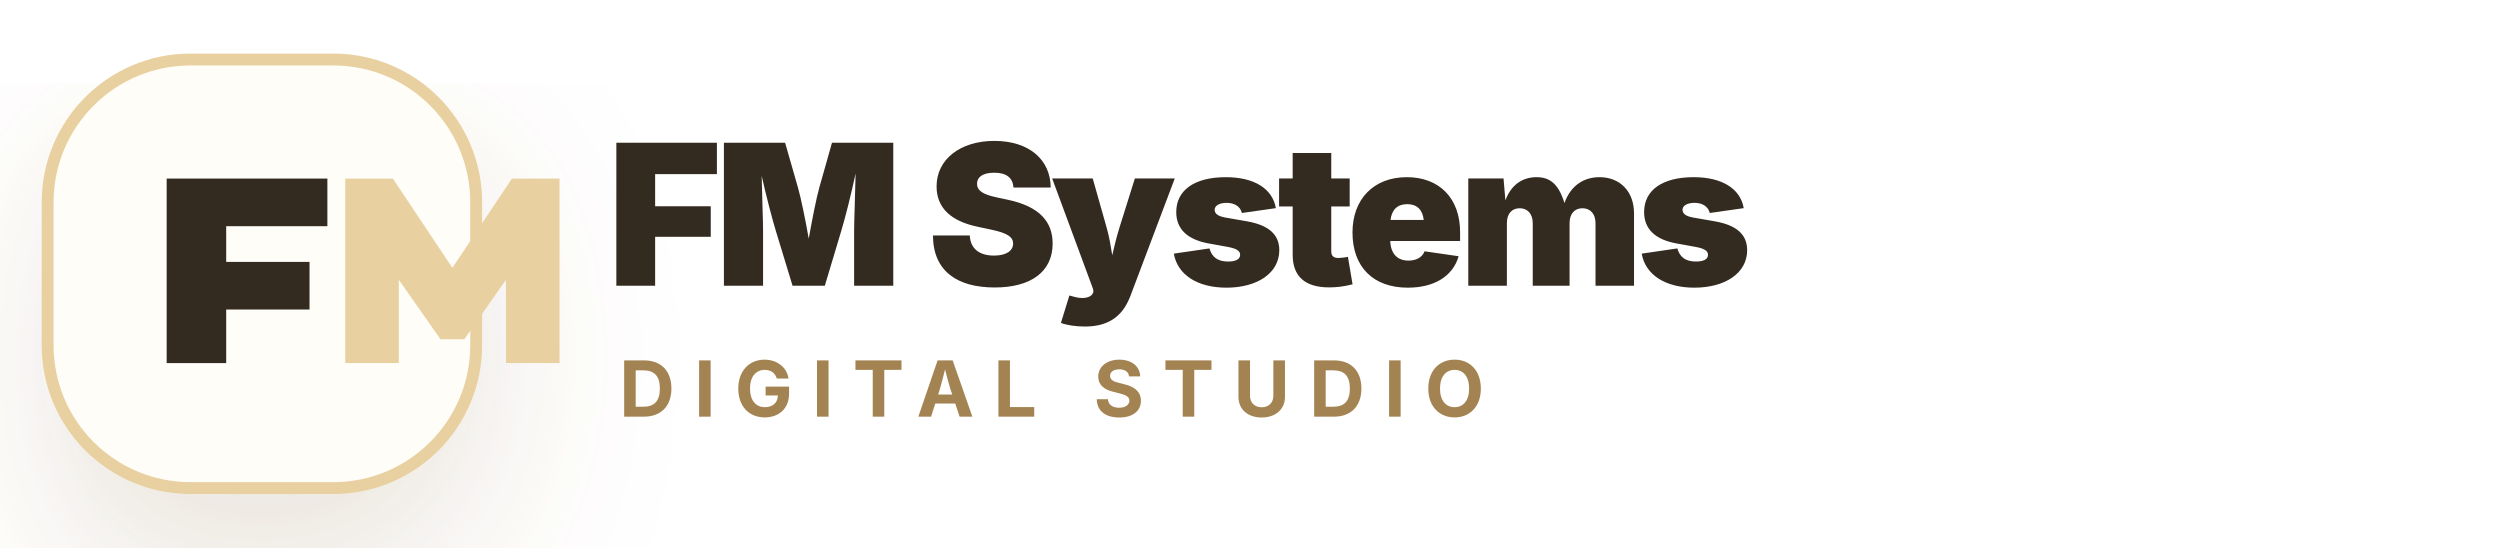
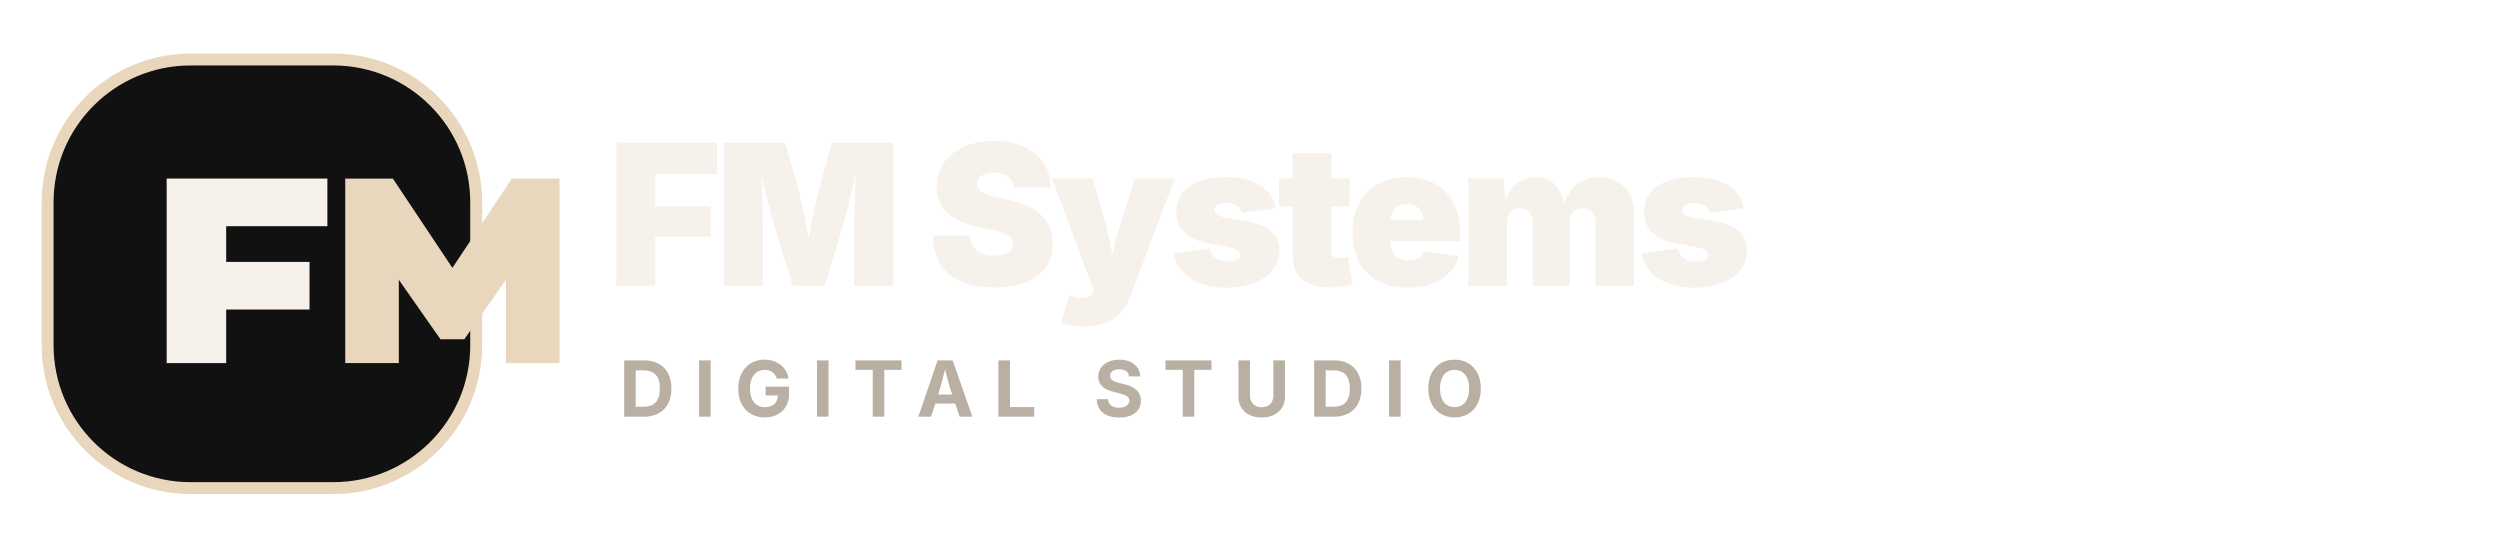
<svg xmlns="http://www.w3.org/2000/svg" width="420" height="92" viewBox="0 0 420 92" fill="none">
  <defs>
    <linearGradient id="g" x1="0" y1="0" x2="420" y2="92">
-       <stop stop-color="#E8D0A0" />
-       <stop offset="0.52" stop-color="#C8A76E" />
-       <stop offset="1" stop-color="#A77F44" />
+       <stop stop-color="#E8D7BD" />
+       <stop offset="1" stop-color="#B89D7A" />
    </linearGradient>
-     <filter id="s" x="0" y="0" width="120" height="120" filterUnits="userSpaceOnUse">
-       <feDropShadow dx="0" dy="14" stdDeviation="16" flood-color="#8A6A3B" flood-opacity="0.18" />
-     </filter>
  </defs>
-   <rect x="8" y="10" width="72" height="72" rx="24" fill="#FFFDF8" stroke="url(#g)" stroke-width="2" filter="url(#s)" />
-   <path d="M28 61V30h27v8H38v6h14v8H38v9H28Z" fill="#332A20" />
+   <rect x="8" y="10" width="72" height="72" rx="24" fill="#111" stroke="url(#g)" stroke-width="2" />
+   <path d="M28 61V30h27v8H38v6h14v8H38v9H28Z" fill="#F6F1EA" />
  <path d="M58 61V30h8l10 15 10-15h8v31h-9V47l-7 10h-4l-7-10v14h-9Z" fill="url(#g)" />
-   <text x="102" y="48" fill="#332A20" font-family="Inter,Arial,sans-serif" font-size="33" font-weight="850" letter-spacing="-1.2">FM Systems</text>
-   <text x="104" y="70" fill="#A48352" font-family="Inter,Arial,sans-serif" font-size="13" font-weight="700" letter-spacing="3.2">DIGITAL STUDIO</text>
+   <text x="102" y="48" fill="#F6F1EA" font-family="Inter,Arial,sans-serif" font-size="33" font-weight="850" letter-spacing="-1.2">FM Systems</text>
+   <text x="104" y="70" fill="#B9AFA3" font-family="Inter,Arial,sans-serif" font-size="13" font-weight="700" letter-spacing="3.2">DIGITAL STUDIO</text>
</svg>
